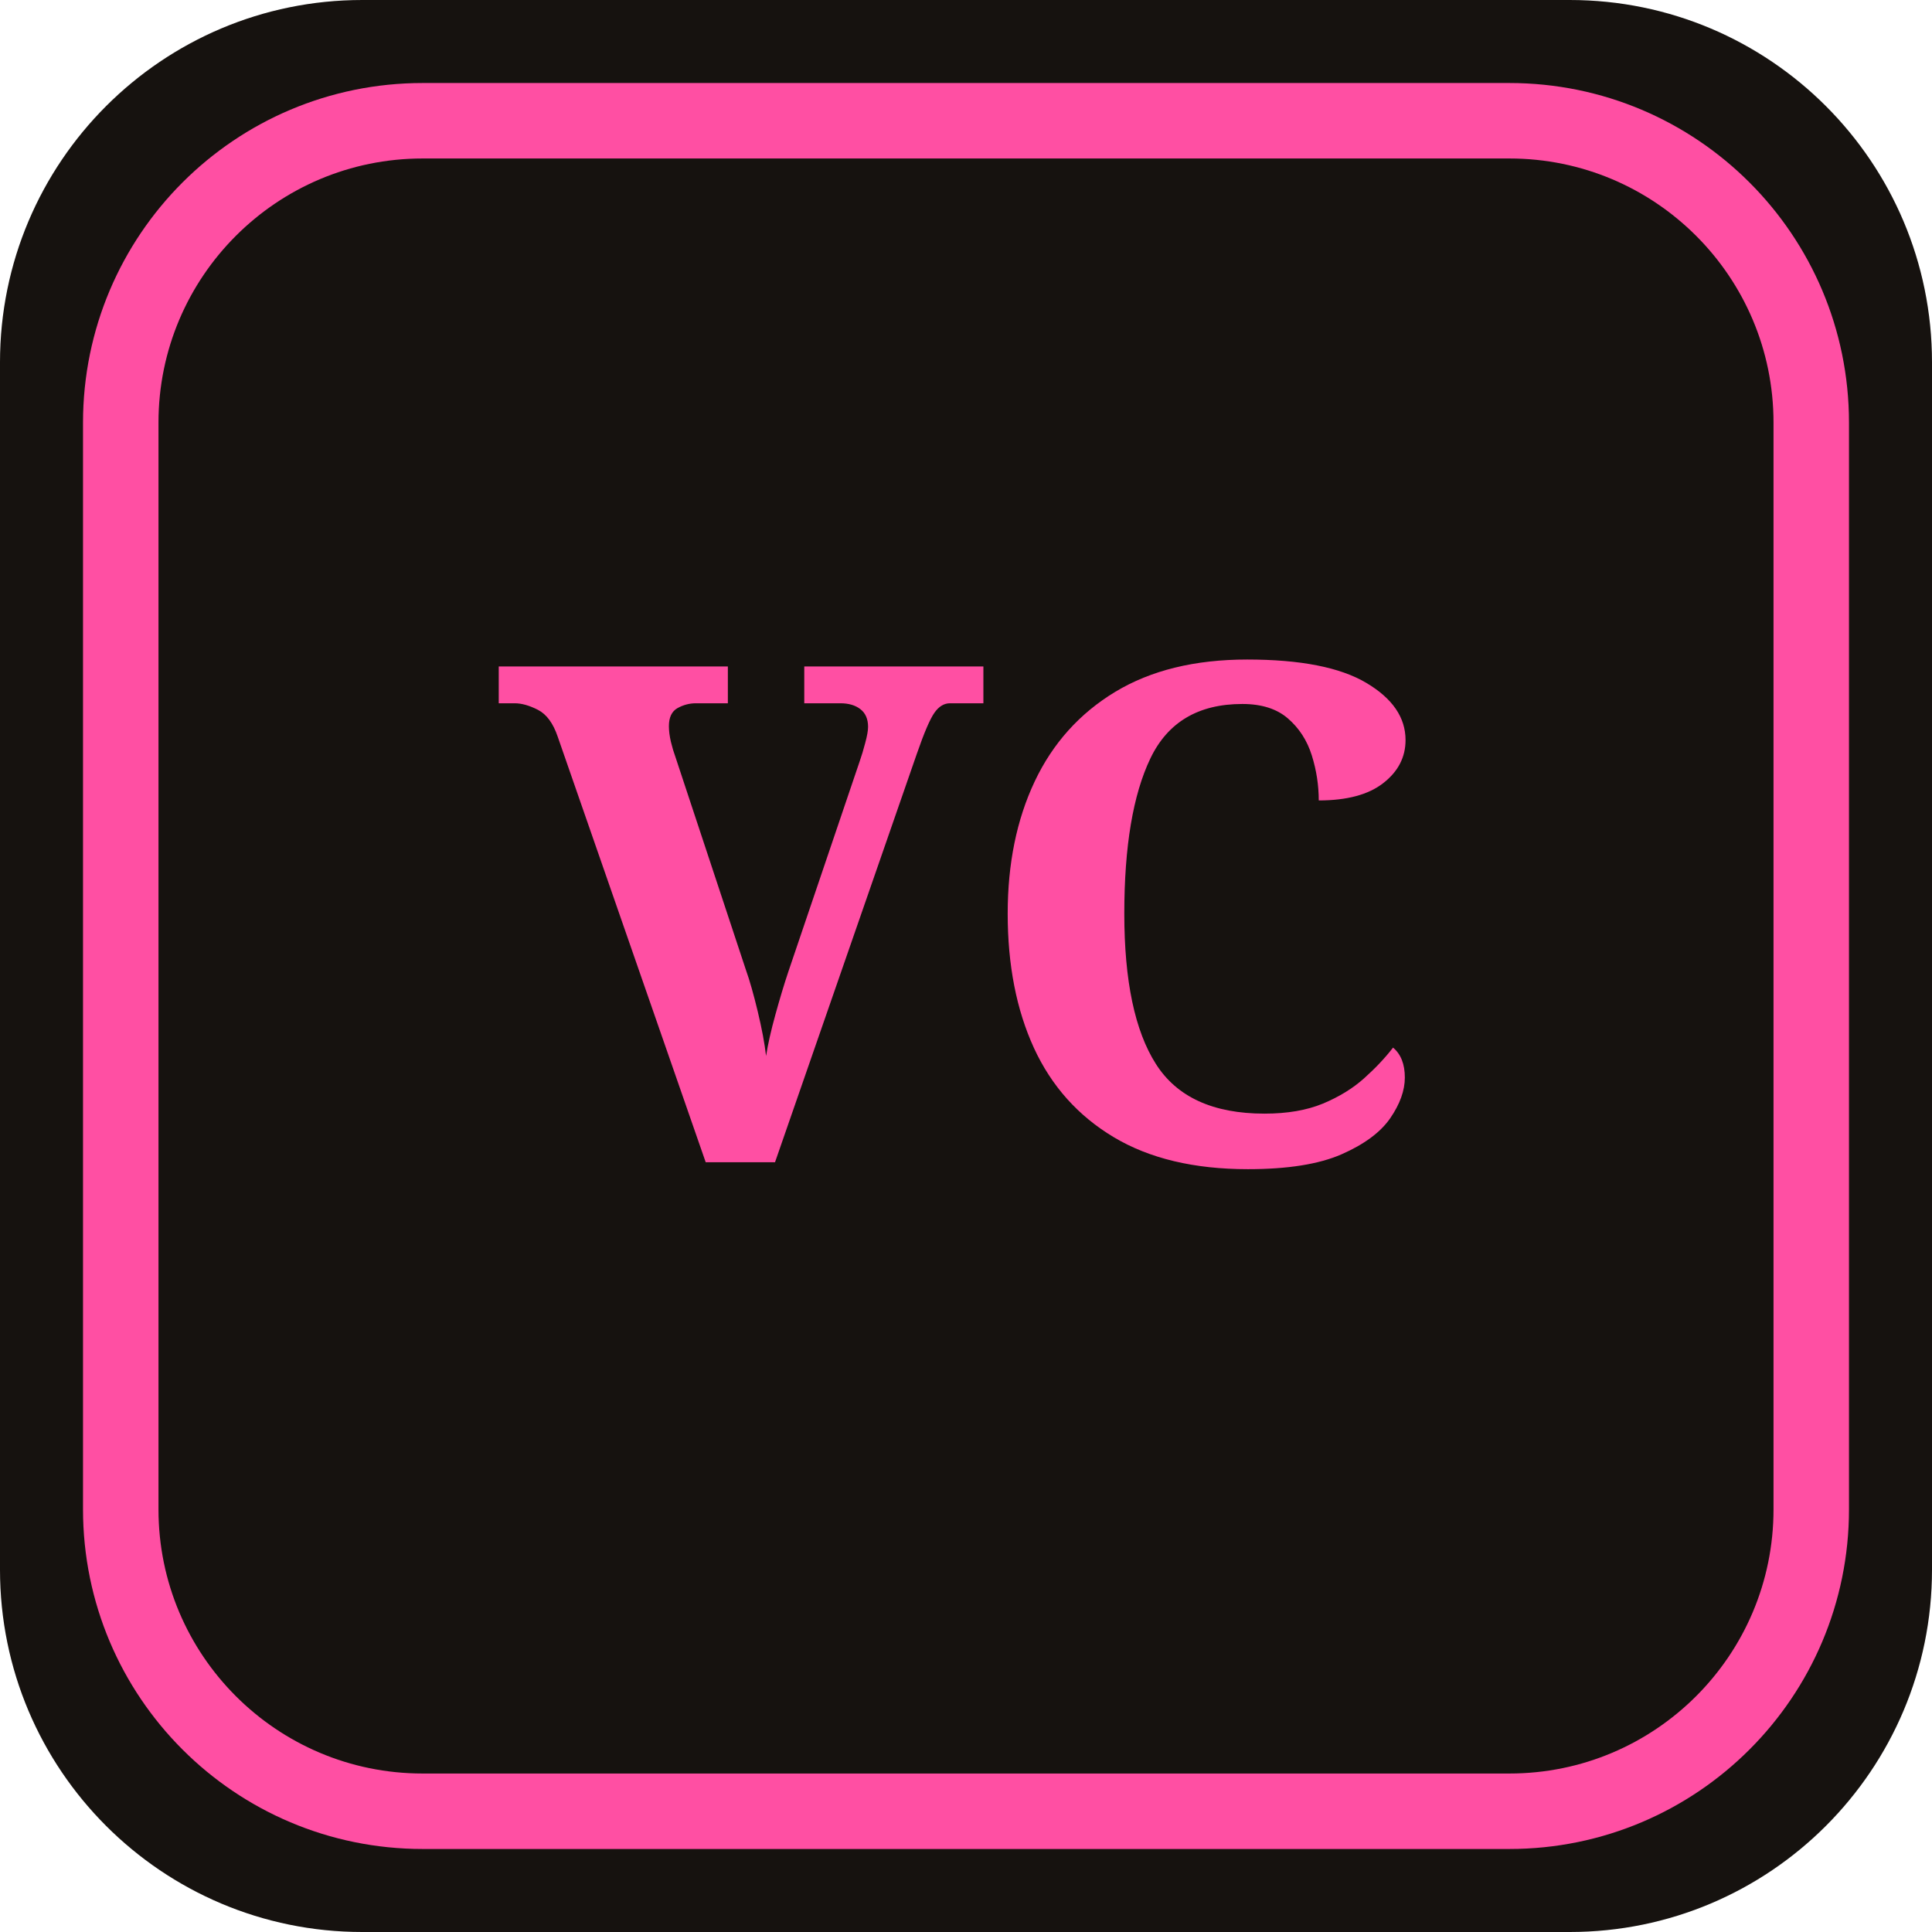
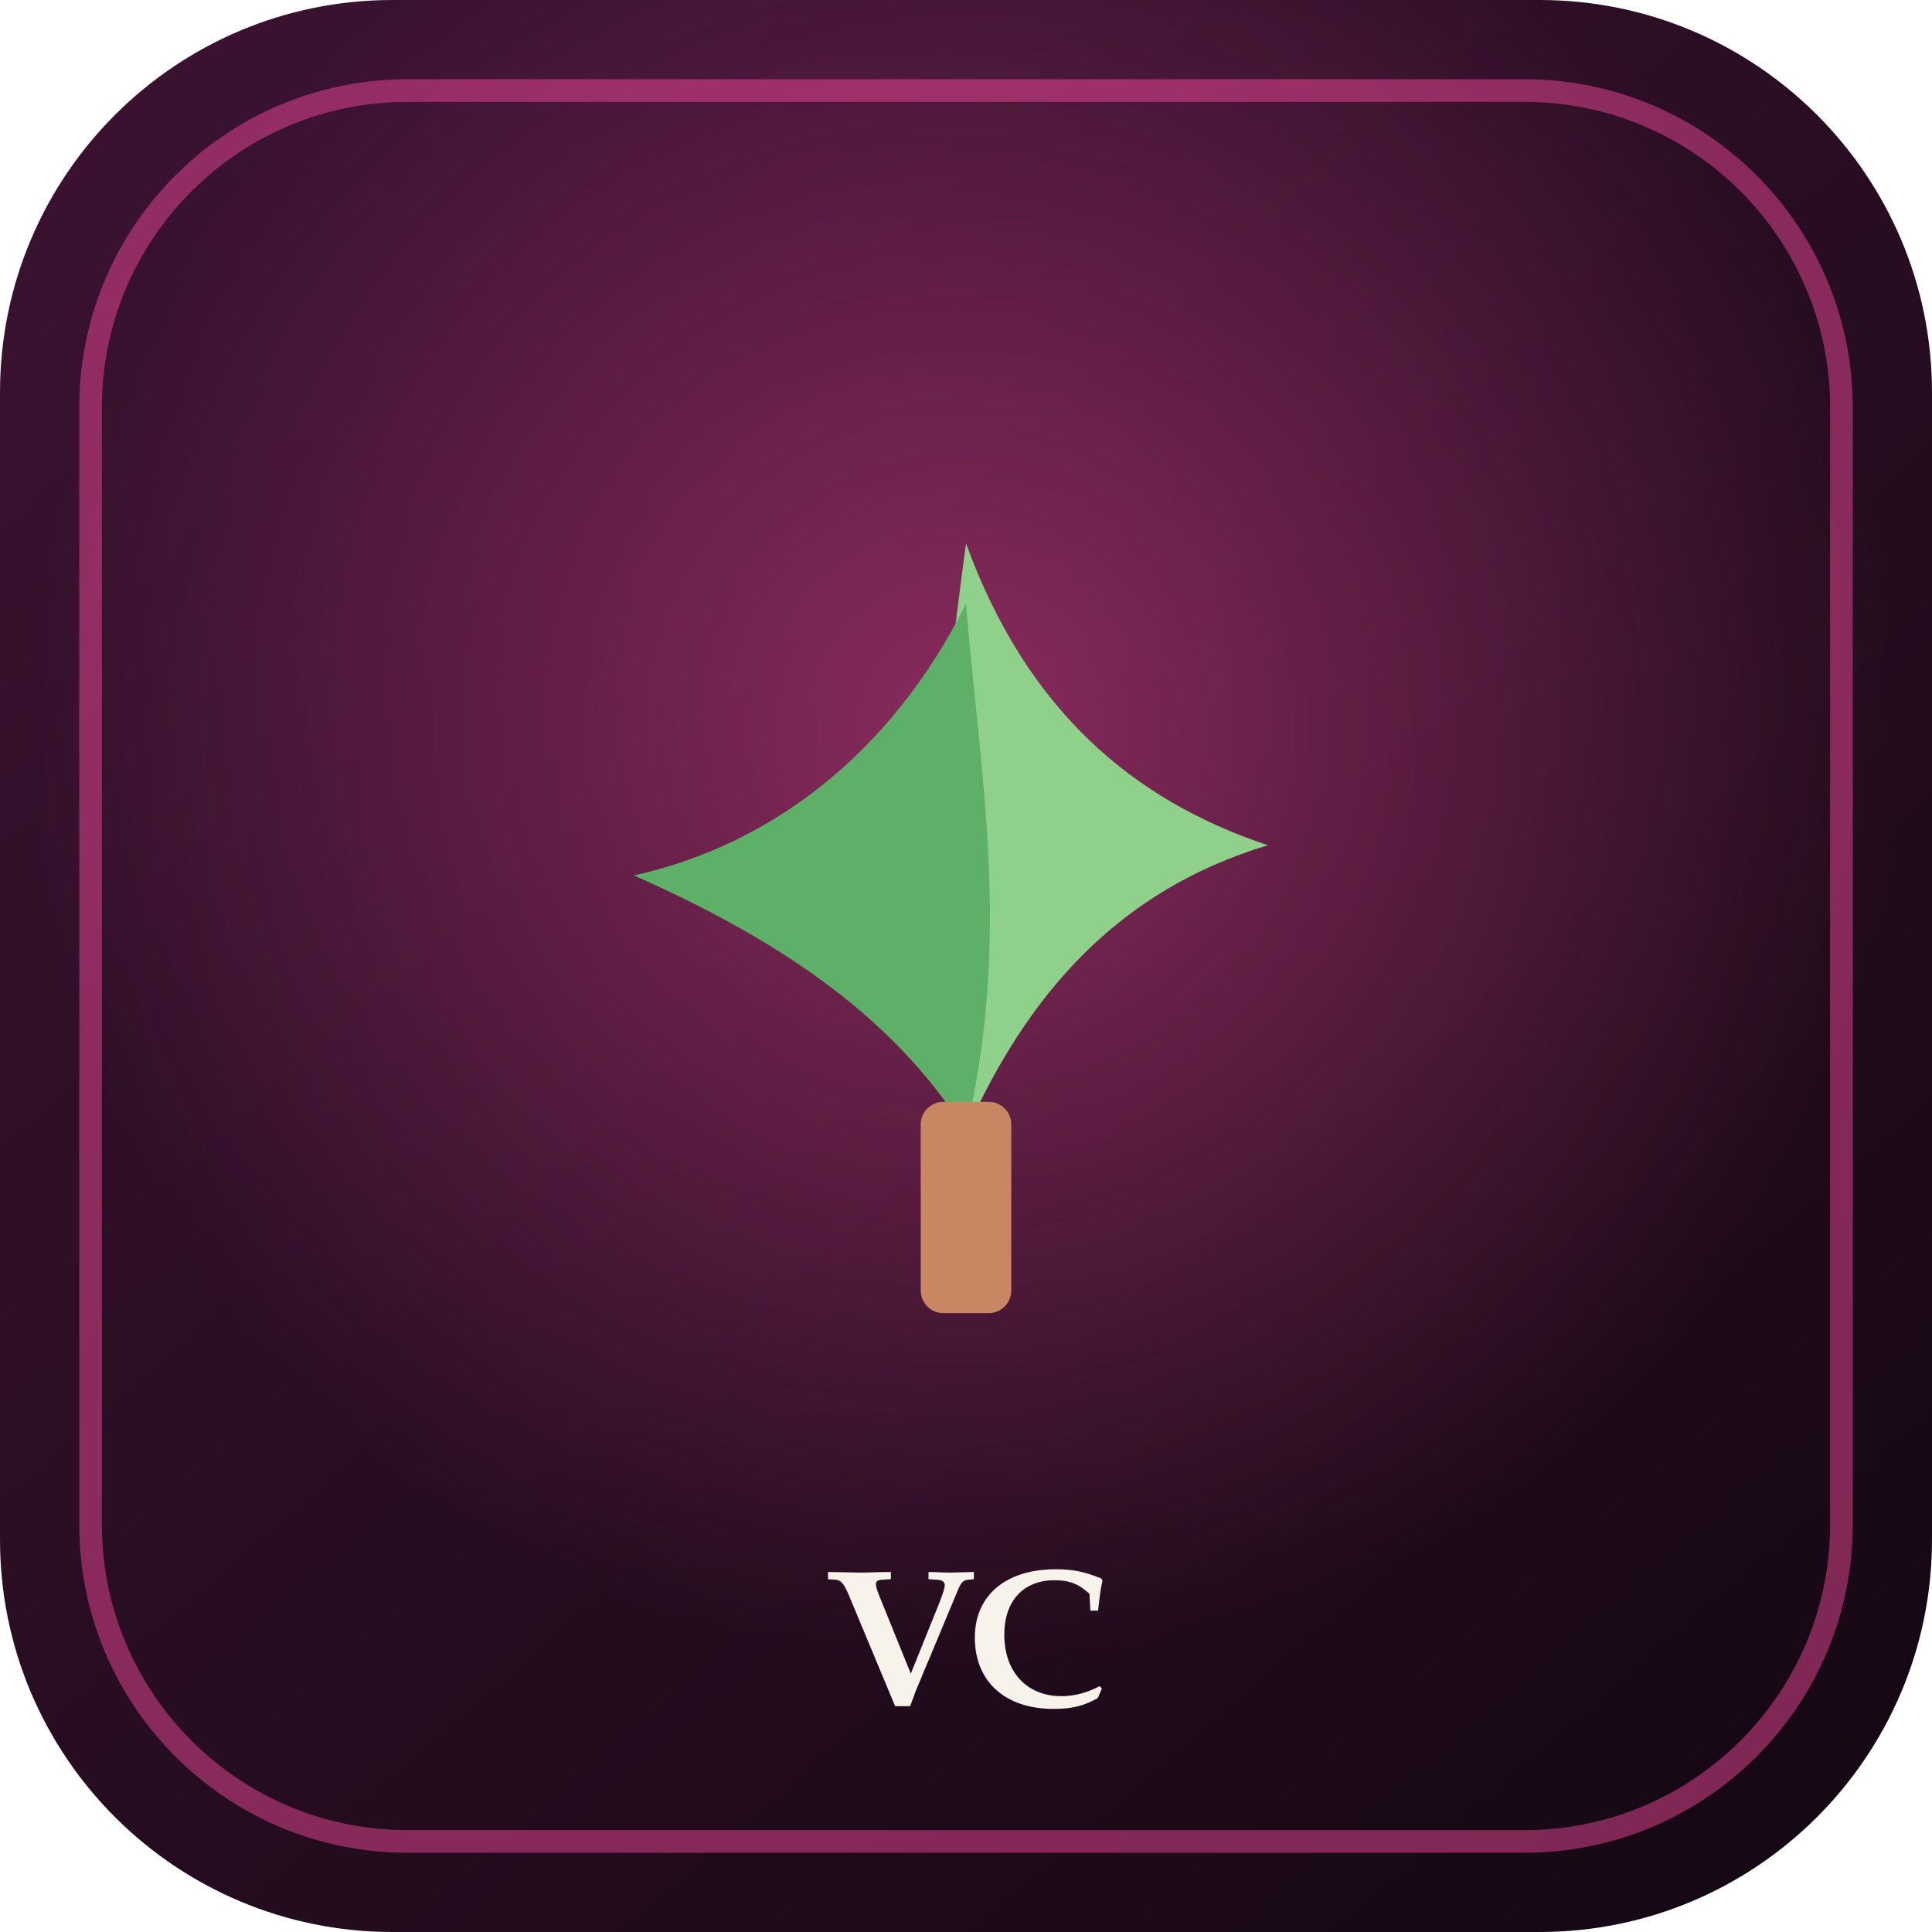
<svg xmlns="http://www.w3.org/2000/svg" viewBox="0 0 256 256">
-   <rect width="256" height="256" rx="48" fill="#16120f" />
-   <rect x="16" y="16" width="224" height="224" rx="40" fill="none" stroke="#ff4fa3" stroke-width="10" />
-   <text x="128" y="154" text-anchor="middle" font-family="Georgia, serif" font-size="92" font-weight="700" fill="#ff4fa3">VC</text>
+   <defs>
+     <linearGradient id="bg" x1="24" y1="8" x2="232" y2="248" gradientUnits="userSpaceOnUse">
+       <stop stop-color="#3a1230" />
+       <stop offset="1" stop-color="#160814" />
+     </linearGradient>
+     <radialGradient id="glow" cx="50%" cy="38%" r="48%">
+       <stop stop-color="#ff4fa3" stop-opacity="0.45" />
+       <stop offset="1" stop-color="#ff4fa3" stop-opacity="0" />
+     </radialGradient>
+   </defs>
+   <rect width="256" height="256" rx="52" fill="url(#bg)" />
+   <rect width="256" height="256" rx="52" fill="url(#glow)" />
+   <rect x="12" y="12" width="232" height="232" rx="42" fill="none" stroke="#ff4fa3" stroke-opacity="0.45" stroke-width="3" />
+   <path d="M128 150c-6-28-4-48 0-78 8 22 22 34 40 40-20 6-32 20-40 38z" fill="#8fd18a" />
+   <path d="M128 150c6-26 2-46 0-70-10 20-26 32-44 36 18 8 34 18 44 34z" fill="#5eaf68" />
+   <rect x="122" y="146" width="12" height="28" rx="3" fill="#c98662" />
+   <text x="128" y="226" text-anchor="middle" font-family="Georgia, Palatino, serif" font-size="26" font-weight="700" fill="#f7f2ea">VC</text>
</svg>
